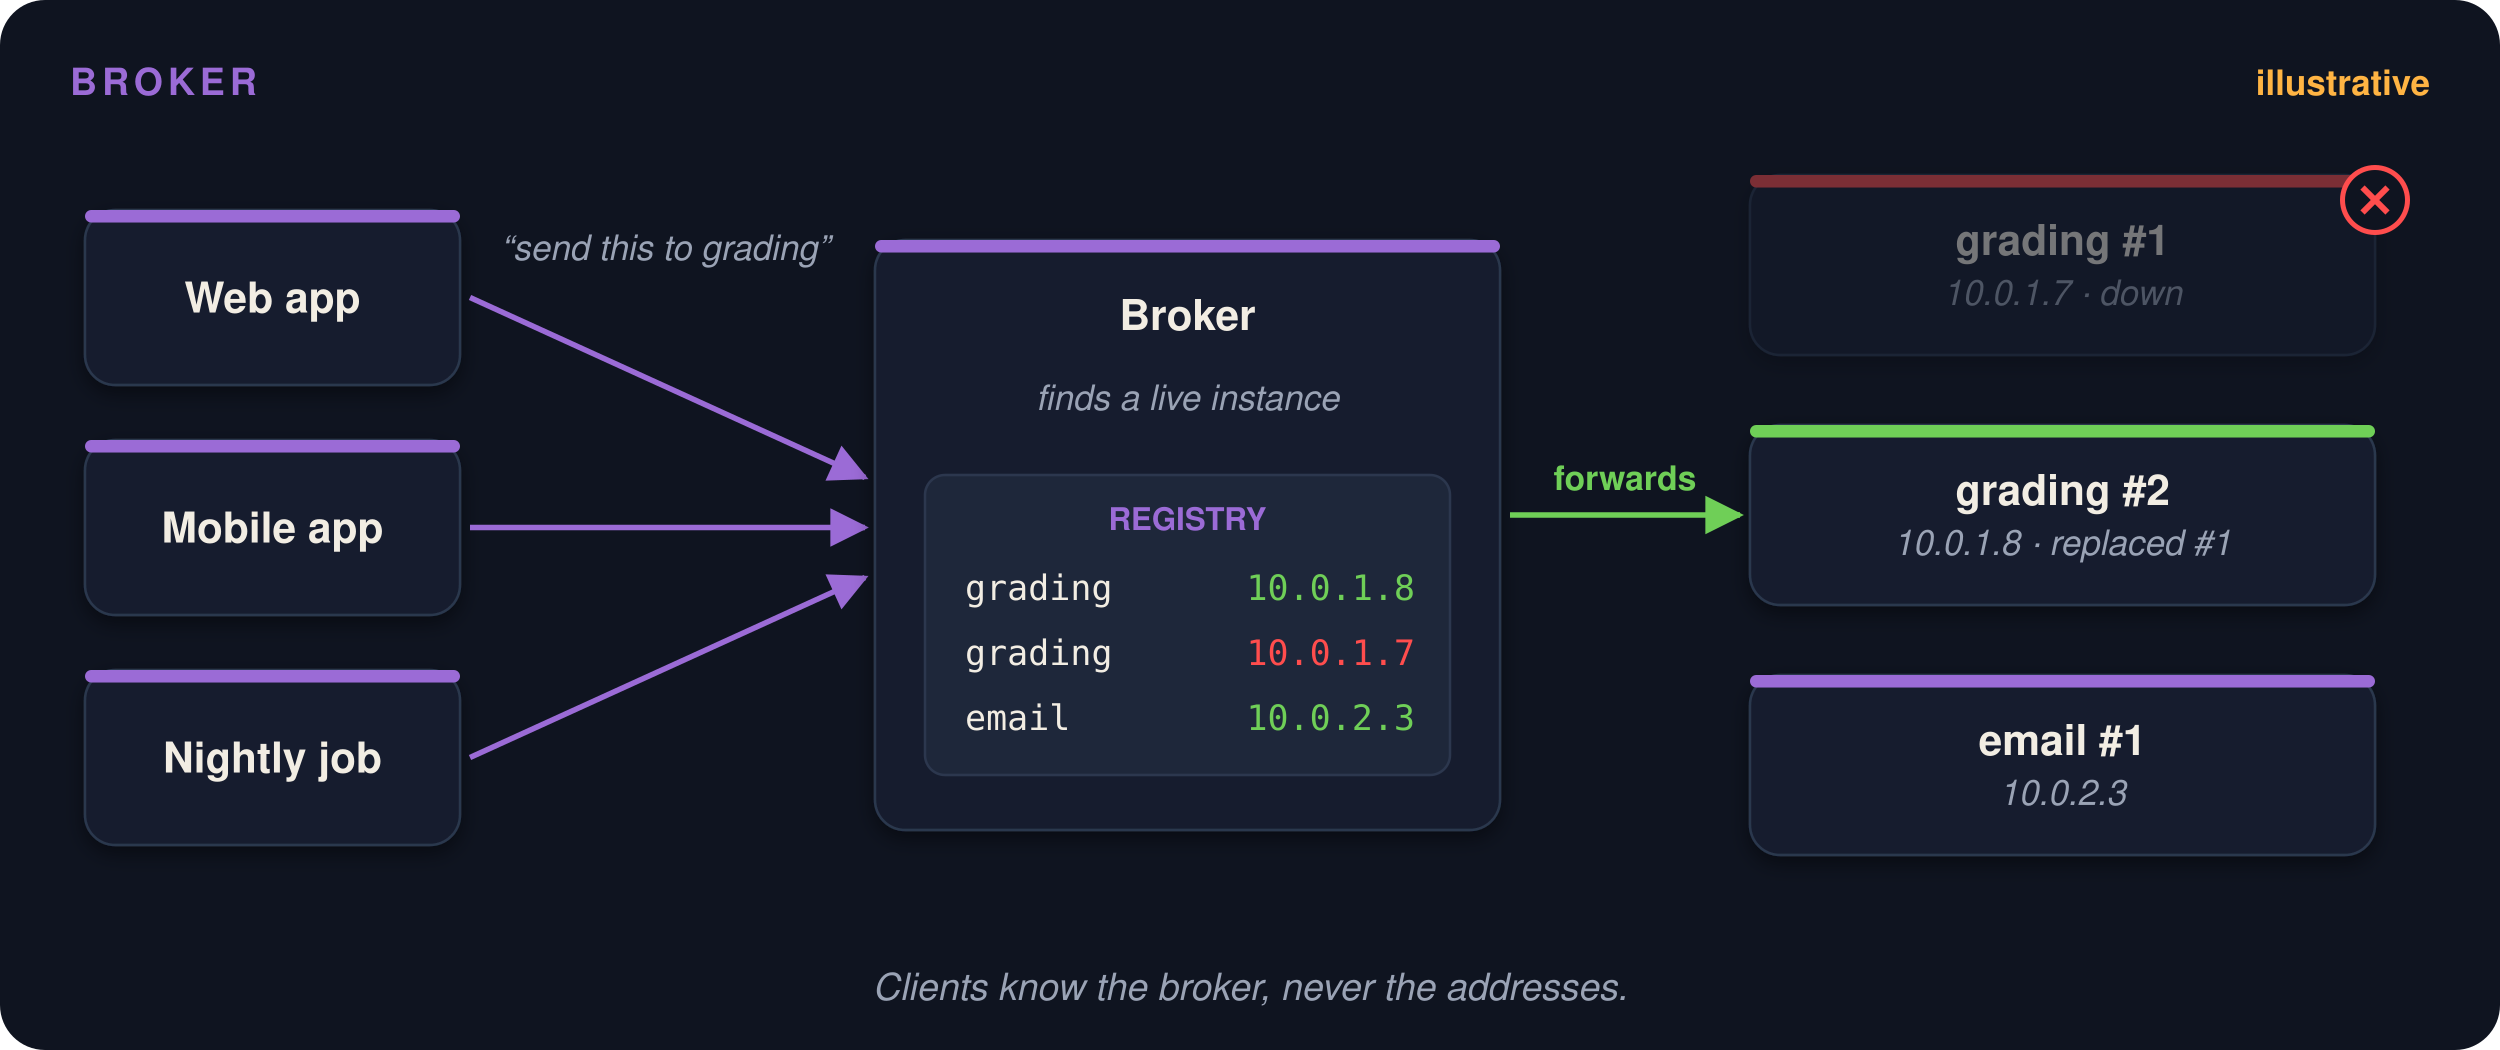
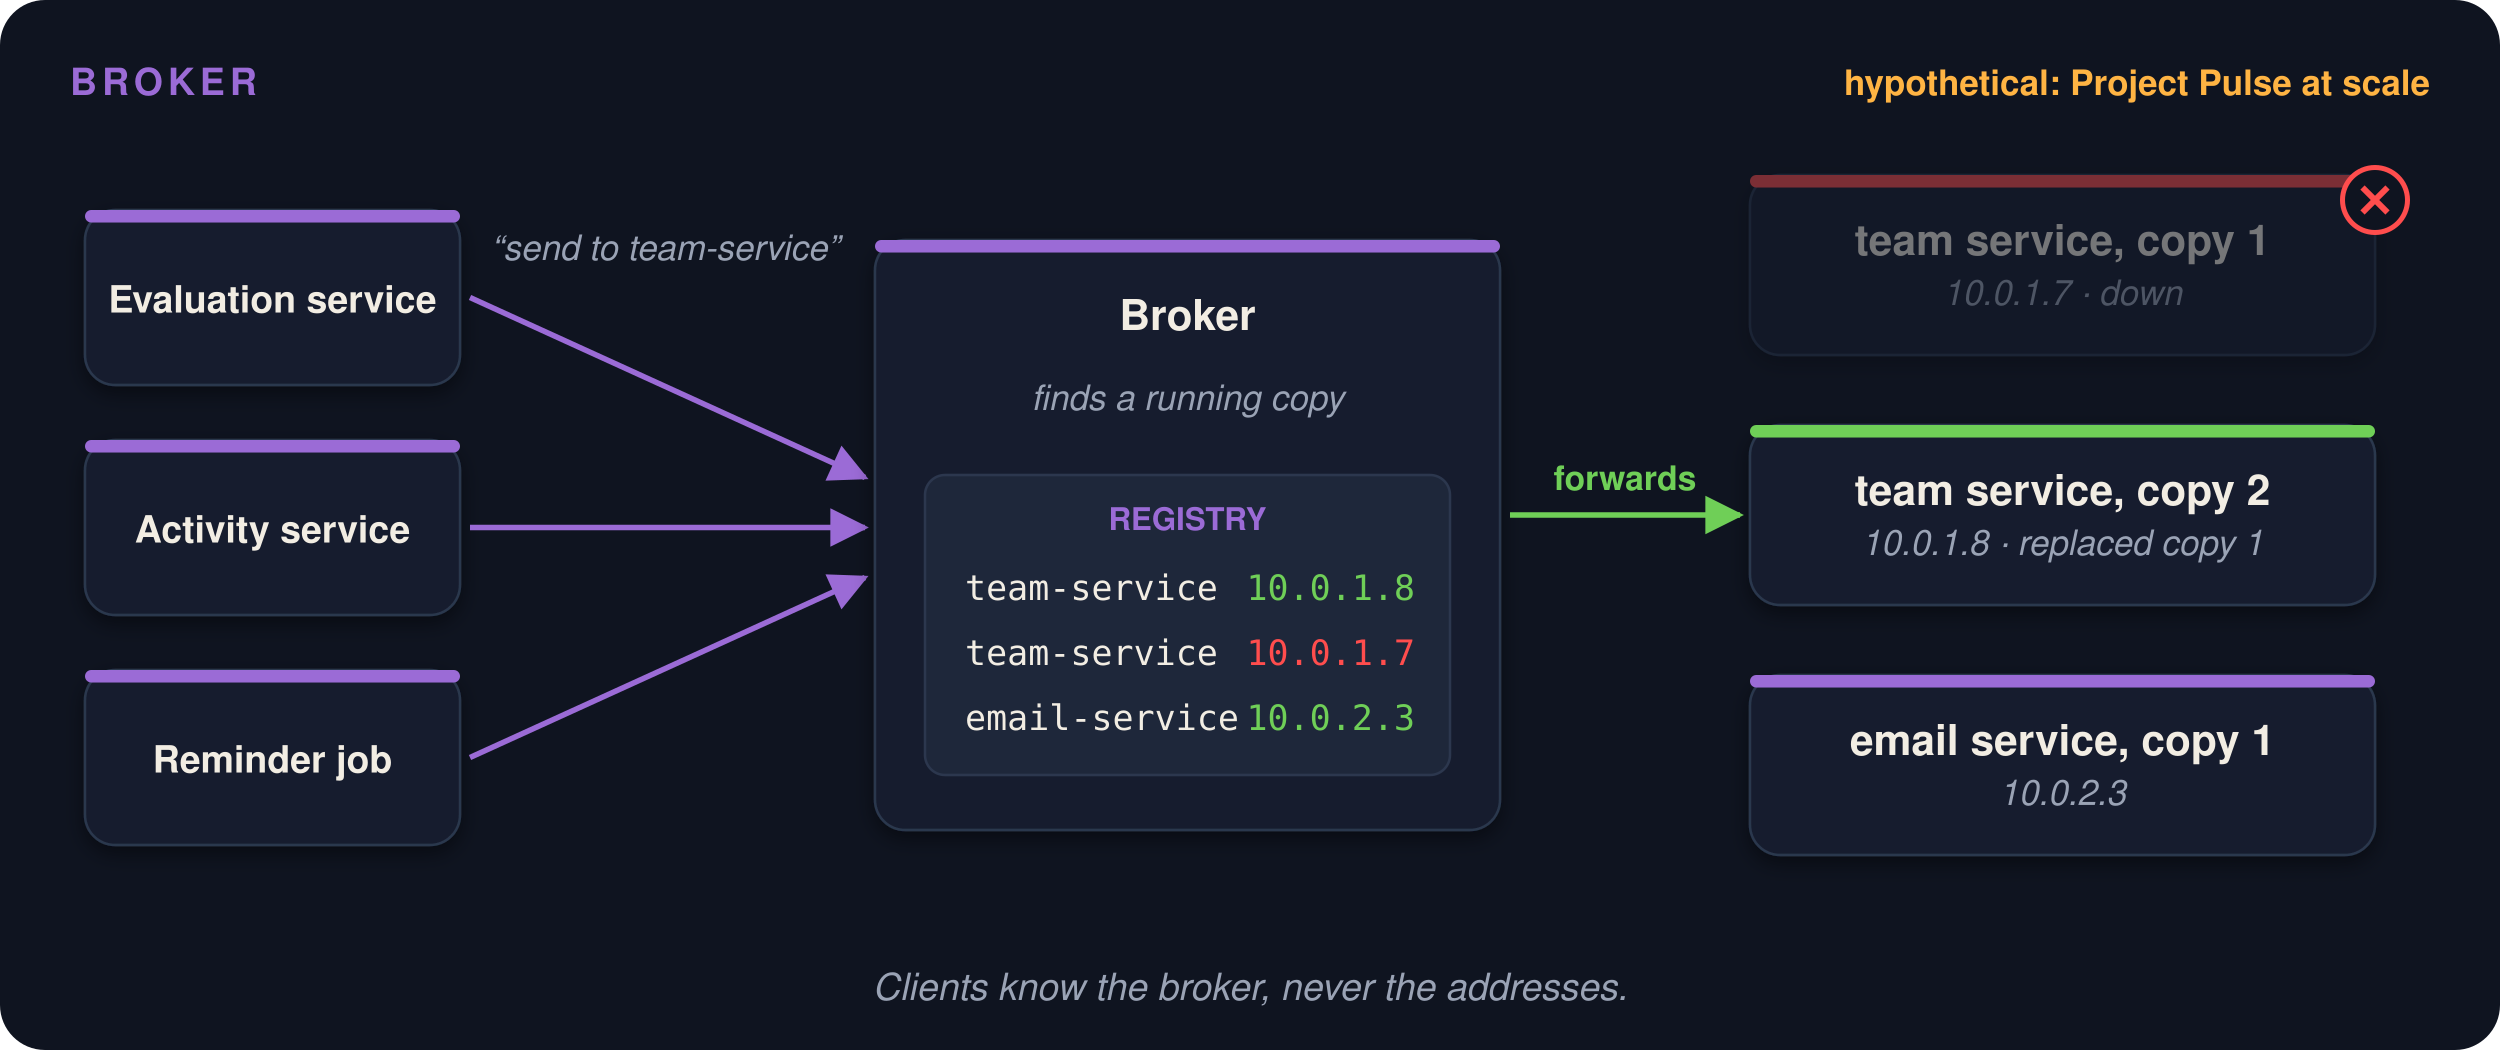
<svg xmlns="http://www.w3.org/2000/svg" viewBox="0 0 1000 420" role="img" aria-labelledby="t d" font-family="'Instrument Sans','Segoe UI',Helvetica,Arial,sans-serif">
  <defs>
    <marker id="m-acc" viewBox="0 0 10 10" refX="9" refY="5" markerWidth="7" markerHeight="7" orient="auto-start-reverse">
      <path d="M0,0 L10,5 L0,10 z" fill="#9B6BD6" />
    </marker>
    <marker id="m-ok" viewBox="0 0 10 10" refX="9" refY="5" markerWidth="7" markerHeight="7" orient="auto-start-reverse">
      <path d="M0,0 L10,5 L0,10 z" fill="#6FCF57" />
    </marker>
    <marker id="m-amber" viewBox="0 0 10 10" refX="9" refY="5" markerWidth="7" markerHeight="7" orient="auto-start-reverse">
      <path d="M0,0 L10,5 L0,10 z" fill="#FFB443" />
    </marker>
    <marker id="m-alarm" viewBox="0 0 10 10" refX="9" refY="5" markerWidth="7" markerHeight="7" orient="auto-start-reverse">
      <path d="M0,0 L10,5 L0,10 z" fill="#FF4D4D" />
    </marker>
    <marker id="m-dim" viewBox="0 0 10 10" refX="9" refY="5" markerWidth="7" markerHeight="7" orient="auto-start-reverse">
      <path d="M0,0 L10,5 L0,10 z" fill="#9AA3B5" />
    </marker>
    <filter id="sh" x="-10%" y="-10%" width="120%" height="140%">
      <feDropShadow dx="0" dy="3" stdDeviation="4" flood-color="#000" flood-opacity="0.45" />
    </filter>
    <linearGradient id="zone" x1="0" y1="0" x2="1" y2="1">
      <stop offset="0" stop-color="#9B6BD6" stop-opacity="0.10" />
      <stop offset="1" stop-color="#9B6BD6" stop-opacity="0.03" />
    </linearGradient>
    <linearGradient id="cyl" x1="0" y1="0" x2="1" y2="0">
      <stop offset="0" stop-color="#26324A" />
      <stop offset="0.5" stop-color="#34425F" />
      <stop offset="1" stop-color="#26324A" />
    </linearGradient>
  </defs>
  <rect width="1000" height="420" rx="18" fill="#0F1420" />
  <text x="28" y="38" fill="#9B6BD6" font-size="15" font-weight="800" letter-spacing="2">BROKER</text>
-   <text x="972" y="38" text-anchor="end" fill="#FFB443" font-size="14" font-weight="700">illustrative</text>
+   <text x="972" y="38" text-anchor="end" fill="#FFB443" font-size="14" font-weight="700">hypothetical: Project Pulse at scale</text>
  <g>
    <g filter="url(#sh)">
      <rect x="34" y="84" width="150" height="70" rx="12" fill="#171E2E" stroke="#2C374E" />
    </g>
    <rect x="34" y="84" width="150" height="5" rx="2.5" fill="#9B6BD6" />
-     <text x="109.0" y="125.0" text-anchor="middle" fill="#F2EDE3" font-size="17" font-weight="700">Web app</text>
+     <text x="109.0" y="125.0" text-anchor="middle" fill="#F2EDE3" font-size="15" font-weight="700">Evaluation service</text>
  </g>
  <line x1="188" y1="119" x2="346" y2="191" stroke="#9B6BD6" stroke-width="2.2" marker-end="url(#m-acc)" />
  <g>
    <g filter="url(#sh)">
      <rect x="34" y="176" width="150" height="70" rx="12" fill="#171E2E" stroke="#2C374E" />
    </g>
    <rect x="34" y="176" width="150" height="5" rx="2.5" fill="#9B6BD6" />
-     <text x="109.0" y="217.0" text-anchor="middle" fill="#F2EDE3" font-size="17" font-weight="700">Mobile app</text>
+     <text x="109.0" y="217.0" text-anchor="middle" fill="#F2EDE3" font-size="15" font-weight="700">Activity service</text>
  </g>
  <line x1="188" y1="211" x2="346" y2="211" stroke="#9B6BD6" stroke-width="2.2" marker-end="url(#m-acc)" />
  <g>
    <g filter="url(#sh)">
      <rect x="34" y="268" width="150" height="70" rx="12" fill="#171E2E" stroke="#2C374E" />
    </g>
    <rect x="34" y="268" width="150" height="5" rx="2.5" fill="#9B6BD6" />
-     <text x="109.0" y="309.0" text-anchor="middle" fill="#F2EDE3" font-size="17" font-weight="700">Nightly job</text>
+     <text x="109.0" y="309.0" text-anchor="middle" fill="#F2EDE3" font-size="15" font-weight="700">Reminder job</text>
  </g>
  <line x1="188" y1="303" x2="346" y2="231" stroke="#9B6BD6" stroke-width="2.2" marker-end="url(#m-acc)" />
-   <text x="266" y="104" text-anchor="middle" fill="#9AA3B5" font-size="14" font-weight="500" font-style="italic">“send this to grading”</text>
+   <text x="266" y="104" text-anchor="middle" fill="#9AA3B5" font-size="14" font-weight="500" font-style="italic">“send to team-service”</text>
  <g>
    <g filter="url(#sh)">
      <rect x="350" y="96" width="250" height="236" rx="12" fill="#171E2E" stroke="#2C374E" />
    </g>
    <rect x="350" y="96" width="250" height="5" rx="2.5" fill="#9B6BD6" />
    <text x="475.0" y="132" text-anchor="middle" fill="#F2EDE3" font-size="17" font-weight="700">Broker</text>
  </g>
  <rect x="370" y="190" width="210" height="120" rx="8" fill="#1E273A" stroke="#2C374E" />
  <text x="475" y="212" text-anchor="middle" fill="#9B6BD6" font-size="12.5" font-weight="800">REGISTRY</text>
-   <text x="386" y="240" text-anchor="start" fill="#F2EDE3" font-size="14" font-weight="500" font-family="'IBM Plex Mono',Consolas,Menlo,monospace">grading</text>
+   <text x="386" y="240" text-anchor="start" fill="#F2EDE3" font-size="14" font-weight="500" font-family="'IBM Plex Mono',Consolas,Menlo,monospace">team-service</text>
  <text x="566" y="240" text-anchor="end" fill="#6FCF57" font-size="14" font-weight="500" font-family="'IBM Plex Mono',Consolas,Menlo,monospace">10.0.1.8</text>
-   <text x="386" y="266" text-anchor="start" fill="#F2EDE3" font-size="14" font-weight="500" font-family="'IBM Plex Mono',Consolas,Menlo,monospace">grading</text>
+   <text x="386" y="266" text-anchor="start" fill="#F2EDE3" font-size="14" font-weight="500" font-family="'IBM Plex Mono',Consolas,Menlo,monospace">team-service</text>
  <text x="566" y="266" text-anchor="end" fill="#FF4D4D" font-size="14" font-weight="500" font-family="'IBM Plex Mono',Consolas,Menlo,monospace">10.0.1.7</text>
-   <text x="386" y="292" text-anchor="start" fill="#F2EDE3" font-size="14" font-weight="500" font-family="'IBM Plex Mono',Consolas,Menlo,monospace">email</text>
+   <text x="386" y="292" text-anchor="start" fill="#F2EDE3" font-size="14" font-weight="500" font-family="'IBM Plex Mono',Consolas,Menlo,monospace">email-service</text>
  <text x="566" y="292" text-anchor="end" fill="#6FCF57" font-size="14" font-weight="500" font-family="'IBM Plex Mono',Consolas,Menlo,monospace">10.0.2.3</text>
-   <text x="475" y="164" text-anchor="middle" fill="#9AA3B5" font-size="14" font-weight="500" font-style="italic">finds a live instance</text>
+   <text x="475" y="164" text-anchor="middle" fill="#9AA3B5" font-size="14" font-weight="500" font-style="italic">finds a running copy</text>
  <g opacity="0.45">
    <g filter="url(#sh)">
      <rect x="700" y="70" width="250" height="72" rx="12" fill="#171E2E" stroke="#2C374E" />
    </g>
    <rect x="700" y="70" width="250" height="5" rx="2.5" fill="#FF4D4D" />
-     <text x="825.0" y="102.0" text-anchor="middle" fill="#F2EDE3" font-size="17" font-weight="700">grading #1</text>
+     <text x="825.0" y="102.0" text-anchor="middle" fill="#F2EDE3" font-size="17" font-weight="700">team service, copy 1</text>
    <text x="825.0" y="122.0" text-anchor="middle" fill="#9AA3B5" font-size="14" font-weight="500" font-style="italic">10.0.1.7 · down</text>
  </g>
  <circle cx="950" cy="80" r="13" fill="#0F1420" stroke="#FF4D4D" stroke-width="2" />
  <path d="M945,75 l10,10 M955,75 l-10,10" stroke="#FF4D4D" stroke-width="2.4" />
  <g>
    <g filter="url(#sh)">
      <rect x="700" y="170" width="250" height="72" rx="12" fill="#171E2E" stroke="#2C374E" />
    </g>
    <rect x="700" y="170" width="250" height="5" rx="2.5" fill="#6FCF57" />
-     <text x="825.0" y="202.0" text-anchor="middle" fill="#F2EDE3" font-size="17" font-weight="700">grading #2</text>
-     <text x="825.0" y="222.0" text-anchor="middle" fill="#9AA3B5" font-size="14" font-weight="500" font-style="italic">10.0.1.8 · replaced #1</text>
+     <text x="825.0" y="202.0" text-anchor="middle" fill="#F2EDE3" font-size="17" font-weight="700">team service, copy 2</text>
+     <text x="825.0" y="222.0" text-anchor="middle" fill="#9AA3B5" font-size="14" font-weight="500" font-style="italic">10.0.1.8 · replaced copy 1</text>
  </g>
  <g>
    <g filter="url(#sh)">
      <rect x="700" y="270" width="250" height="72" rx="12" fill="#171E2E" stroke="#2C374E" />
    </g>
    <rect x="700" y="270" width="250" height="5" rx="2.5" fill="#9B6BD6" />
-     <text x="825.0" y="302.0" text-anchor="middle" fill="#F2EDE3" font-size="17" font-weight="700">email #1</text>
+     <text x="825.0" y="302.0" text-anchor="middle" fill="#F2EDE3" font-size="17" font-weight="700">email service, copy 1</text>
    <text x="825.0" y="322.0" text-anchor="middle" fill="#9AA3B5" font-size="14" font-weight="500" font-style="italic">10.0.2.3</text>
  </g>
  <line x1="604" y1="206" x2="696" y2="206" stroke="#6FCF57" stroke-width="2.2" marker-end="url(#m-ok)" />
  <text x="650" y="196" text-anchor="middle" fill="#6FCF57" font-size="13.5" font-weight="600">forwards</text>
  <text x="500.0" y="400" text-anchor="middle" fill="#9AA3B5" font-size="15" font-weight="500" font-style="italic">Clients know the broker, never the addresses.</text>
</svg>
